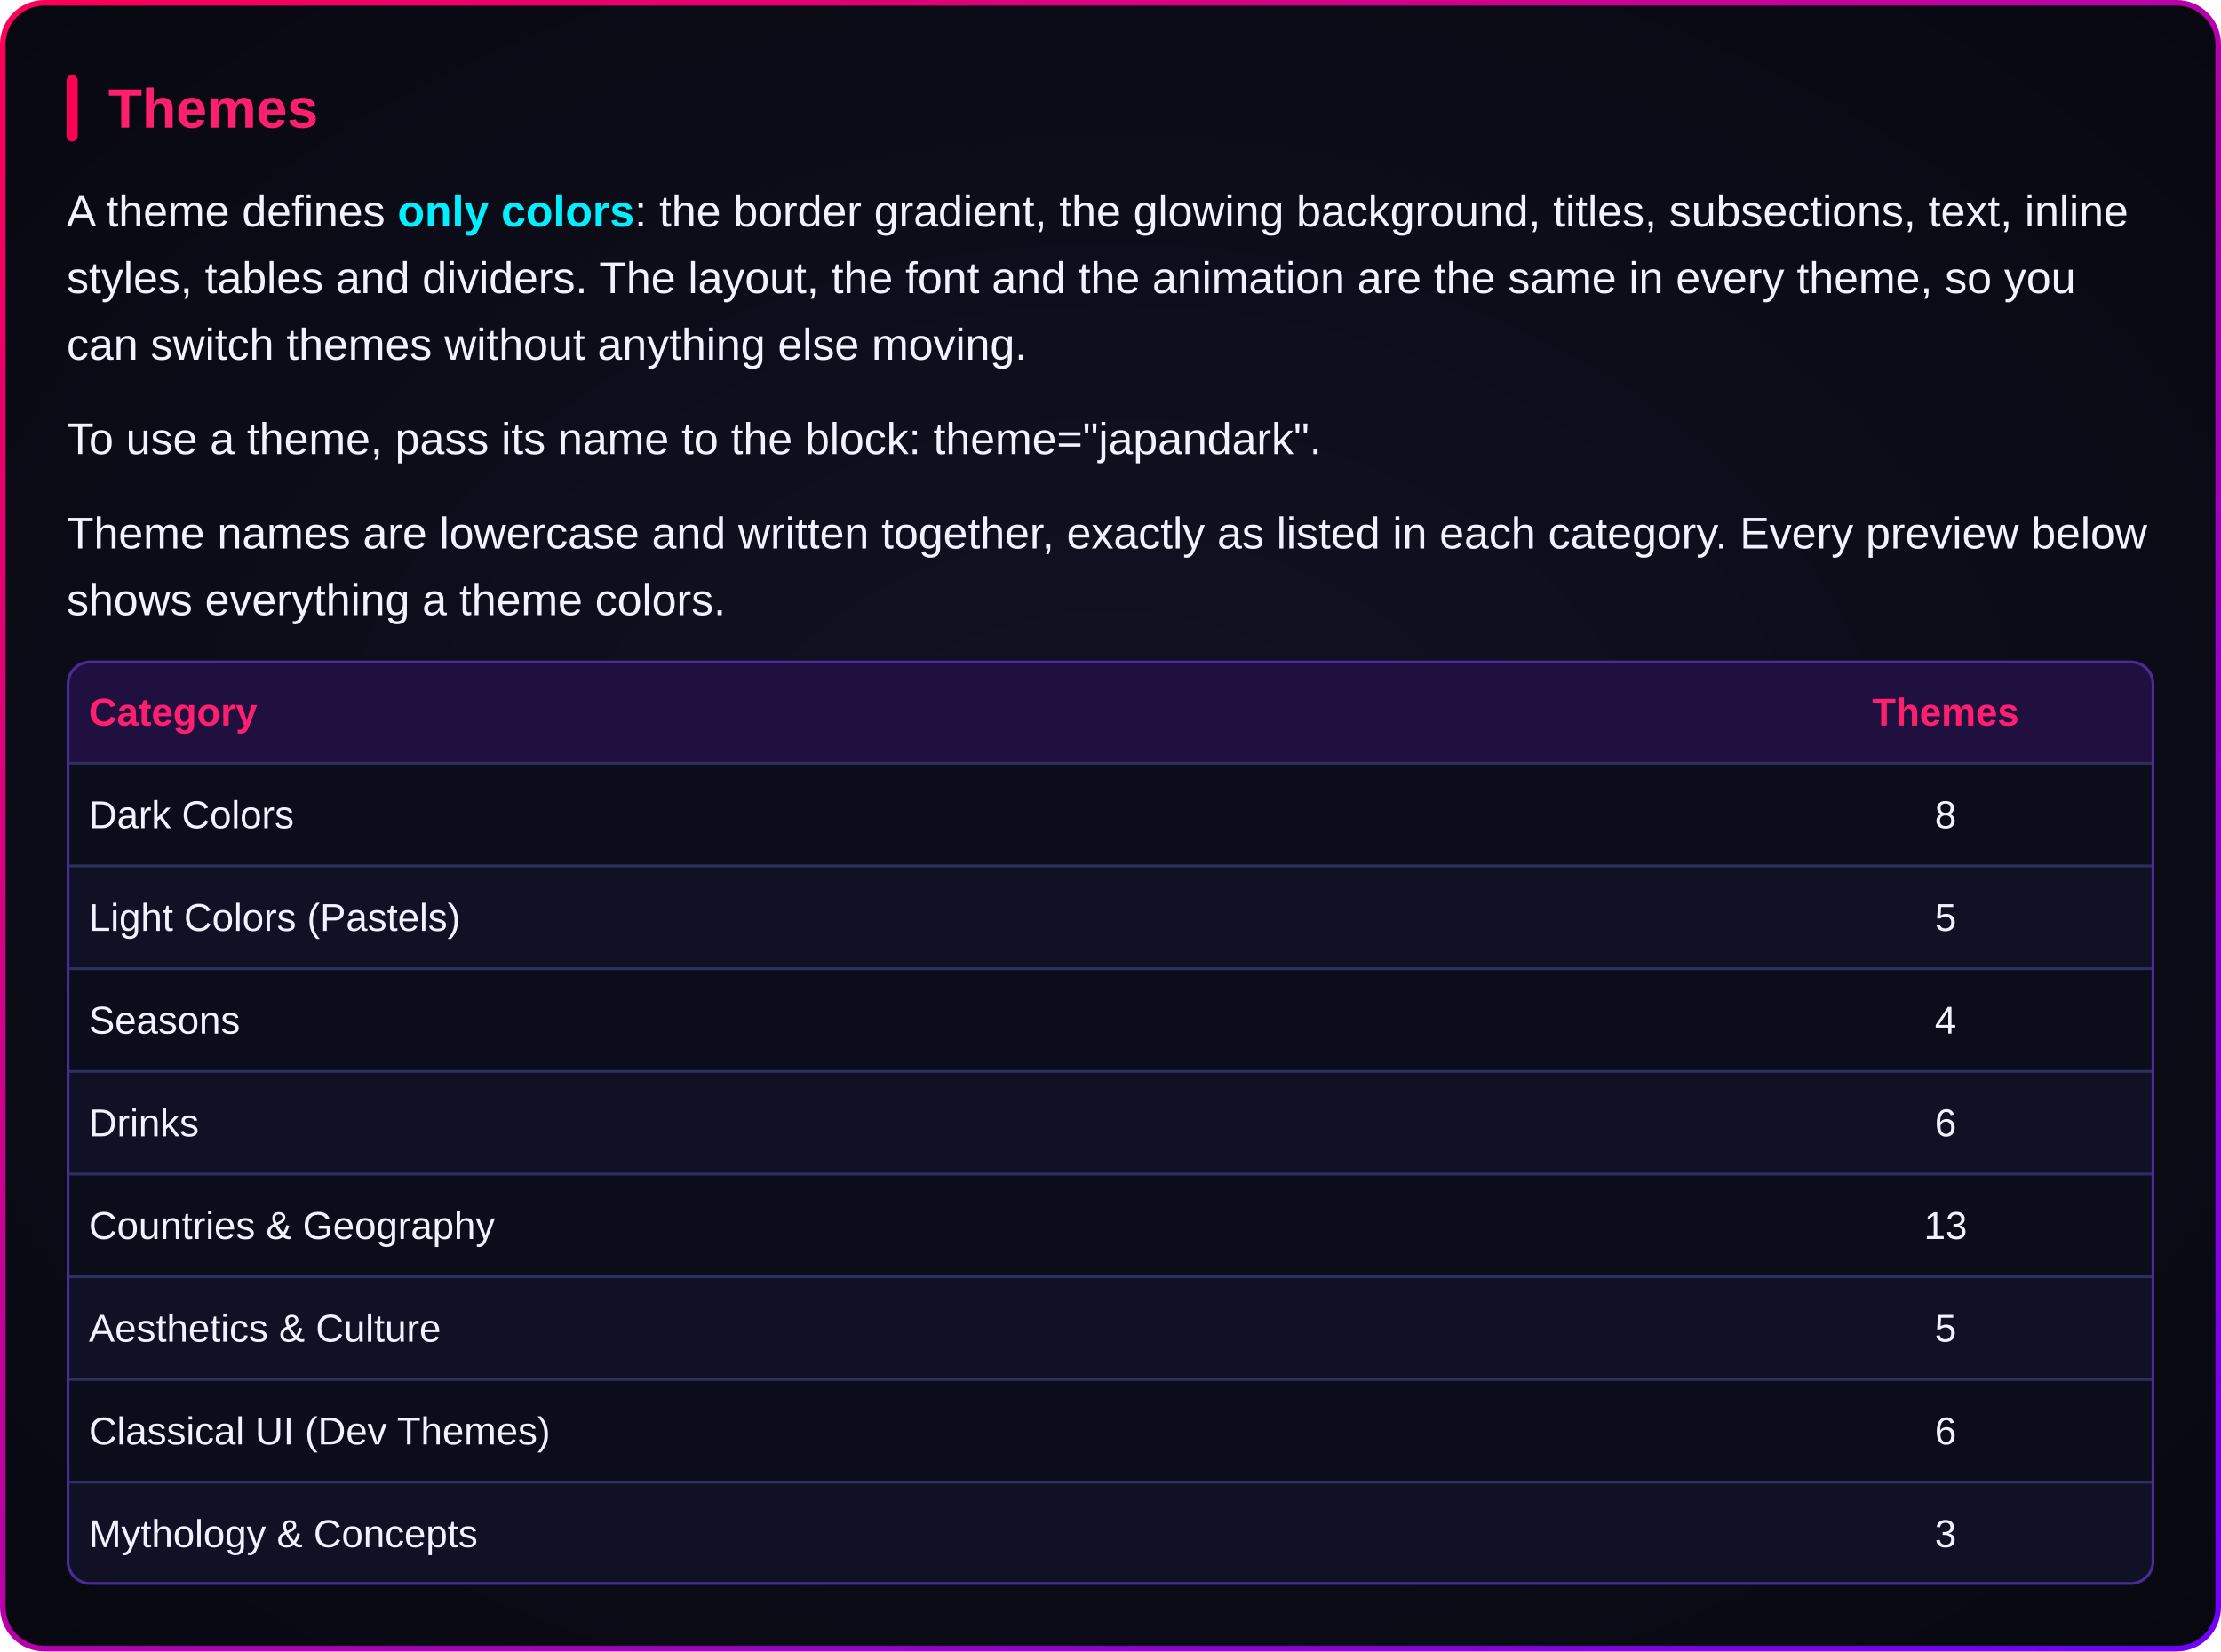
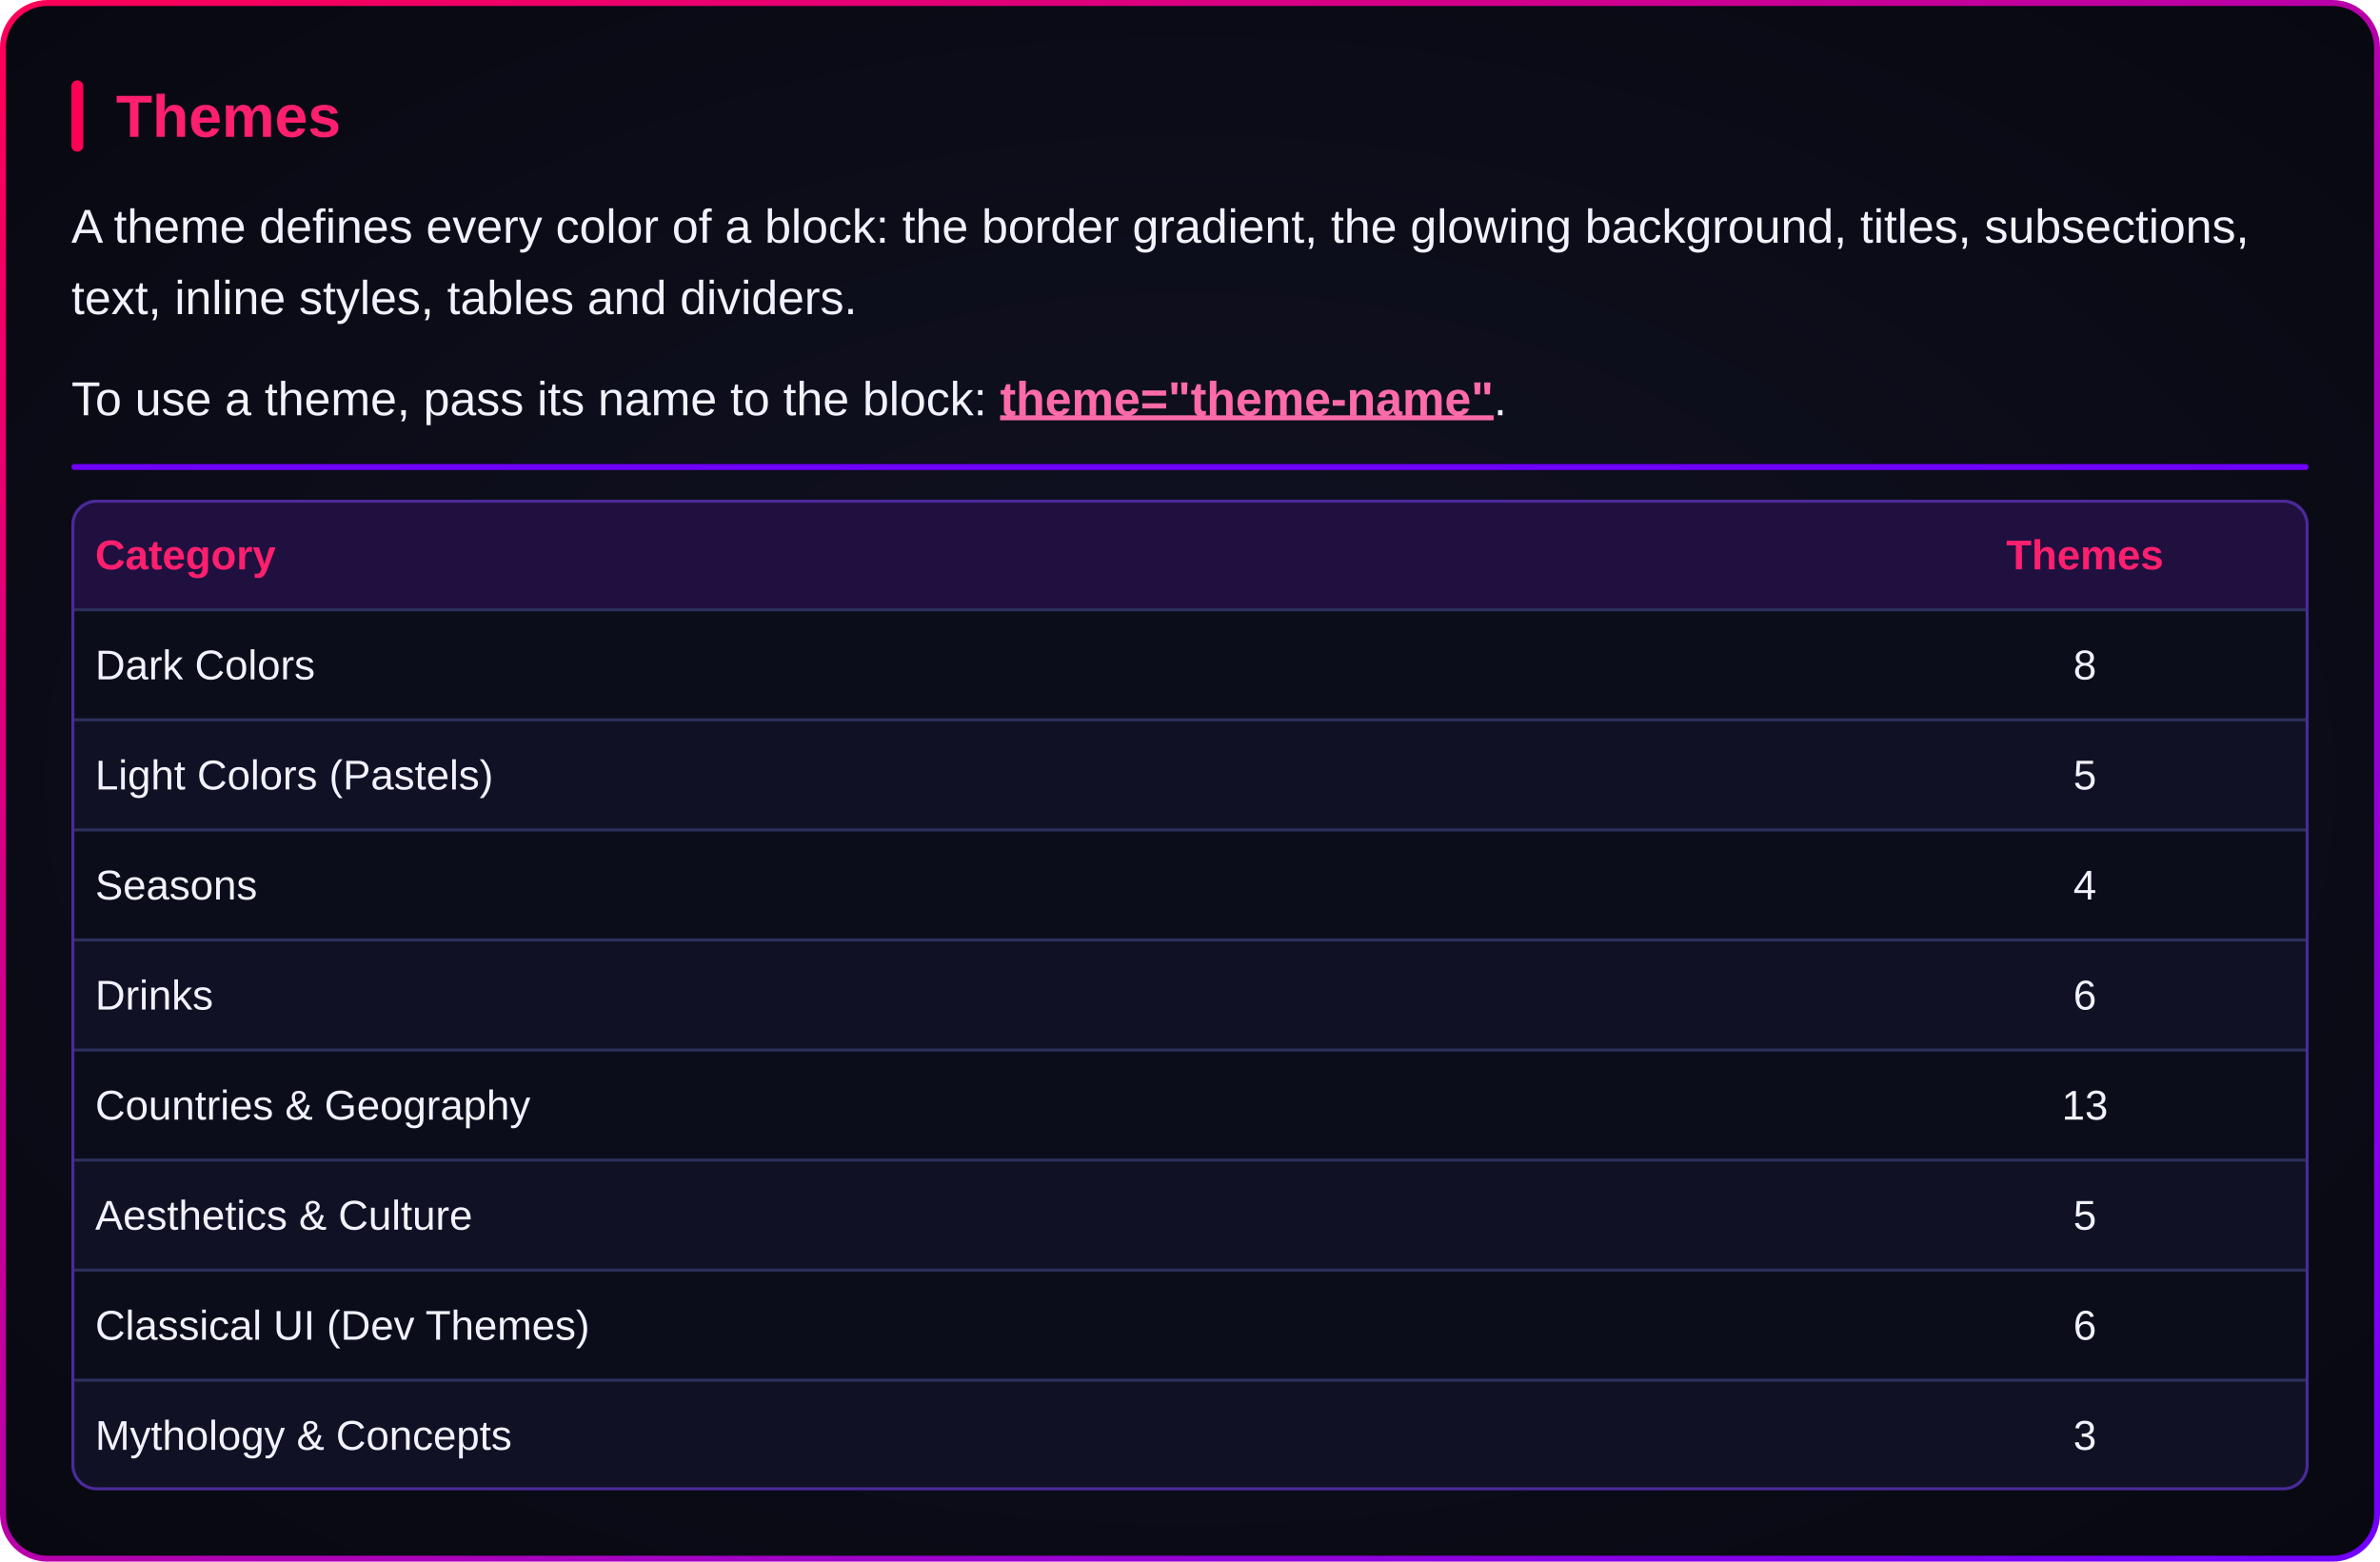
- <svg xmlns="http://www.w3.org/2000/svg" width="800" height="595" viewBox="0 0 800 595">
+ <svg xmlns="http://www.w3.org/2000/svg" width="800" height="525" viewBox="0 0 800 525">
  <style>
@keyframes entry {
  from { opacity: 0; } to { opacity: 1; transform: none; }
}
.entry {
  animation: entry 0.8s ease-out both;
  transform-box: fill-box;
  transform-origin: center;
}
@media (prefers-reduced-motion: reduce) {
  .entry { animation: none; }
}
</style>
  <g class="entry">
    <defs>
      <radialGradient id="background" cx="0.5" cy="0.5" r="0.7">
        <stop offset="0" stop-color="#121324" />
        <stop offset="1" stop-color="#080811" />
      </radialGradient>
      <linearGradient id="border" x1="0" y1="0" x2="1" y2="1">
        <stop offset="0" stop-color="#FF0055" />
        <stop offset="1" stop-color="#7000FF" />
      </linearGradient>
    </defs>
-     <rect x="1" y="1" width="798" height="593" rx="15" fill="url(#background)" stroke="none" stroke-width="2" />
-     <rect x="1" y="1" width="798" height="593" rx="15" fill="none" stroke="url(#border)" stroke-width="2" />
+     <rect x="1" y="1" width="798" height="523" rx="15" fill="url(#background)" stroke="none" stroke-width="2" />
+     <rect x="1" y="1" width="798" height="523" rx="15" fill="none" stroke="url(#border)" stroke-width="2" />
    <g font-family="Arial, Helvetica, sans-serif">
      <rect x="24.0" y="27.0" width="4" height="24.0" rx="2" fill="#FF0055" />
      <text x="39.0" y="46.0" font-size="20" fill="#FF1F6E" font-weight="700">Themes</text>
-       <text x="24.0" y="81.6" font-size="16" fill="#F2F2FF">A theme defines <tspan fill="#00F0FF" font-weight="700">only colors</tspan>: the border gradient, the glowing background, titles, subsections, text, inline</text>
-       <text x="24.0" y="105.6" font-size="16" fill="#F2F2FF">styles, tables and dividers. The layout, the font and the animation are the same in every theme, so you</text>
-       <text x="24.0" y="129.6" font-size="16" fill="#F2F2FF">can switch themes without anything else moving.</text>
-       <text x="24.0" y="163.6" font-size="16" fill="#F2F2FF">To use a theme, pass its name to the block: theme="japandark".</text>
-       <text x="24.0" y="197.6" font-size="16" fill="#F2F2FF">Theme names are lowercase and written together, exactly as listed in each category. Every preview below</text>
-       <text x="24.0" y="221.6" font-size="16" fill="#F2F2FF">shows everything a theme colors.</text>
-       <clipPath id="table-clip-24-238">
-         <rect x="24.0" y="238.0" width="752.0" height="333.0" rx="8" />
+       <text x="24.0" y="81.6" font-size="16" fill="#F2F2FF">A theme defines every color of a block: the border gradient, the glowing background, titles, subsections,</text>
+       <text x="24.0" y="105.6" font-size="16" fill="#F2F2FF">text, inline styles, tables and dividers.</text>
+       <text x="24.0" y="139.6" font-size="16" fill="#F2F2FF">To use a theme, pass its name to the block: <tspan fill="#FF6BA8" font-weight="700" text-decoration="underline">theme="theme-name"</tspan>.</text>
+       <rect x="24.0" y="156.0" width="752.0" height="2" rx="1" fill="#7000FF" />
+       <clipPath id="table-clip-24-168">
+         <rect x="24.0" y="168.0" width="752.0" height="333.0" rx="8" />
      </clipPath>
-       <g clip-path="url(#table-clip-24-238)">
-         <rect x="24.0" y="238.0" width="752.0" height="333.0" fill="#0C0D1B" />
-         <rect x="24.0" y="238.0" width="752.0" height="37.0" fill="#1F1040" />
-         <rect x="24.0" y="312.0" width="752.0" height="37.0" fill="#101125" />
-         <rect x="24.0" y="386.0" width="752.0" height="37.0" fill="#101125" />
-         <rect x="24.0" y="460.0" width="752.0" height="37.0" fill="#101125" />
-         <rect x="24.0" y="534.0" width="752.0" height="37.0" fill="#101125" />
+       <g clip-path="url(#table-clip-24-168)">
+         <rect x="24.0" y="168.0" width="752.0" height="333.0" fill="#0C0D1B" />
+         <rect x="24.0" y="168.0" width="752.0" height="37.0" fill="#1F1040" />
+         <rect x="24.0" y="242.0" width="752.0" height="37.0" fill="#101125" />
+         <rect x="24.0" y="316.0" width="752.0" height="37.0" fill="#101125" />
+         <rect x="24.0" y="390.0" width="752.0" height="37.0" fill="#101125" />
+         <rect x="24.0" y="464.0" width="752.0" height="37.0" fill="#101125" />
      </g>
-       <line x1="24.0" y1="275.0" x2="776.0" y2="275.0" stroke="#2D2F5C" stroke-width="1" />
-       <line x1="24.0" y1="312.0" x2="776.0" y2="312.0" stroke="#2D2F5C" stroke-width="1" />
-       <line x1="24.0" y1="349.0" x2="776.0" y2="349.0" stroke="#2D2F5C" stroke-width="1" />
-       <line x1="24.0" y1="386.0" x2="776.0" y2="386.0" stroke="#2D2F5C" stroke-width="1" />
-       <line x1="24.0" y1="423.0" x2="776.0" y2="423.0" stroke="#2D2F5C" stroke-width="1" />
-       <line x1="24.0" y1="460.0" x2="776.0" y2="460.0" stroke="#2D2F5C" stroke-width="1" />
-       <line x1="24.0" y1="497.0" x2="776.0" y2="497.0" stroke="#2D2F5C" stroke-width="1" />
-       <line x1="24.0" y1="534.0" x2="776.0" y2="534.0" stroke="#2D2F5C" stroke-width="1" />
-       <text x="32.0" y="261.4" font-size="14" fill="#FF1F6E" font-weight="700">Category</text>
-       <text x="700.8" y="261.4" font-size="14" fill="#FF1F6E" font-weight="700" text-anchor="middle">Themes</text>
-       <text x="32.0" y="298.4" font-size="14" fill="#F2F2FF">Dark Colors</text>
-       <text x="700.8" y="298.4" font-size="14" fill="#F2F2FF" text-anchor="middle">8</text>
-       <text x="32.0" y="335.4" font-size="14" fill="#F2F2FF">Light Colors (Pastels)</text>
-       <text x="700.8" y="335.4" font-size="14" fill="#F2F2FF" text-anchor="middle">5</text>
-       <text x="32.0" y="372.4" font-size="14" fill="#F2F2FF">Seasons</text>
-       <text x="700.8" y="372.4" font-size="14" fill="#F2F2FF" text-anchor="middle">4</text>
-       <text x="32.0" y="409.4" font-size="14" fill="#F2F2FF">Drinks</text>
-       <text x="700.8" y="409.4" font-size="14" fill="#F2F2FF" text-anchor="middle">6</text>
-       <text x="32.0" y="446.4" font-size="14" fill="#F2F2FF">Countries &amp; Geography</text>
-       <text x="700.8" y="446.4" font-size="14" fill="#F2F2FF" text-anchor="middle">13</text>
-       <text x="32.0" y="483.4" font-size="14" fill="#F2F2FF">Aesthetics &amp; Culture</text>
-       <text x="700.8" y="483.4" font-size="14" fill="#F2F2FF" text-anchor="middle">5</text>
-       <text x="32.0" y="520.4" font-size="14" fill="#F2F2FF">Classical UI (Dev Themes)</text>
-       <text x="700.8" y="520.4" font-size="14" fill="#F2F2FF" text-anchor="middle">6</text>
-       <text x="32.0" y="557.4" font-size="14" fill="#F2F2FF">Mythology &amp; Concepts</text>
-       <text x="700.8" y="557.4" font-size="14" fill="#F2F2FF" text-anchor="middle">3</text>
-       <rect x="24.5" y="238.5" width="751.0" height="332.0" rx="8" fill="none" stroke="#4B2A9A" stroke-width="1" />
+       <line x1="24.0" y1="205.0" x2="776.0" y2="205.0" stroke="#2D2F5C" stroke-width="1" />
+       <line x1="24.0" y1="242.0" x2="776.0" y2="242.0" stroke="#2D2F5C" stroke-width="1" />
+       <line x1="24.0" y1="279.0" x2="776.0" y2="279.0" stroke="#2D2F5C" stroke-width="1" />
+       <line x1="24.0" y1="316.0" x2="776.0" y2="316.0" stroke="#2D2F5C" stroke-width="1" />
+       <line x1="24.0" y1="353.0" x2="776.0" y2="353.0" stroke="#2D2F5C" stroke-width="1" />
+       <line x1="24.0" y1="390.0" x2="776.0" y2="390.0" stroke="#2D2F5C" stroke-width="1" />
+       <line x1="24.0" y1="427.0" x2="776.0" y2="427.0" stroke="#2D2F5C" stroke-width="1" />
+       <line x1="24.0" y1="464.0" x2="776.0" y2="464.0" stroke="#2D2F5C" stroke-width="1" />
+       <text x="32.0" y="191.4" font-size="14" fill="#FF1F6E" font-weight="700">Category</text>
+       <text x="700.8" y="191.4" font-size="14" fill="#FF1F6E" font-weight="700" text-anchor="middle">Themes</text>
+       <text x="32.0" y="228.4" font-size="14" fill="#F2F2FF">Dark Colors</text>
+       <text x="700.8" y="228.4" font-size="14" fill="#F2F2FF" text-anchor="middle">8</text>
+       <text x="32.0" y="265.4" font-size="14" fill="#F2F2FF">Light Colors (Pastels)</text>
+       <text x="700.8" y="265.4" font-size="14" fill="#F2F2FF" text-anchor="middle">5</text>
+       <text x="32.0" y="302.4" font-size="14" fill="#F2F2FF">Seasons</text>
+       <text x="700.8" y="302.4" font-size="14" fill="#F2F2FF" text-anchor="middle">4</text>
+       <text x="32.0" y="339.4" font-size="14" fill="#F2F2FF">Drinks</text>
+       <text x="700.8" y="339.4" font-size="14" fill="#F2F2FF" text-anchor="middle">6</text>
+       <text x="32.0" y="376.4" font-size="14" fill="#F2F2FF">Countries &amp; Geography</text>
+       <text x="700.8" y="376.4" font-size="14" fill="#F2F2FF" text-anchor="middle">13</text>
+       <text x="32.0" y="413.4" font-size="14" fill="#F2F2FF">Aesthetics &amp; Culture</text>
+       <text x="700.8" y="413.4" font-size="14" fill="#F2F2FF" text-anchor="middle">5</text>
+       <text x="32.0" y="450.4" font-size="14" fill="#F2F2FF">Classical UI (Dev Themes)</text>
+       <text x="700.8" y="450.4" font-size="14" fill="#F2F2FF" text-anchor="middle">6</text>
+       <text x="32.0" y="487.4" font-size="14" fill="#F2F2FF">Mythology &amp; Concepts</text>
+       <text x="700.8" y="487.4" font-size="14" fill="#F2F2FF" text-anchor="middle">3</text>
+       <rect x="24.5" y="168.5" width="751.0" height="332.0" rx="8" fill="none" stroke="#4B2A9A" stroke-width="1" />
    </g>
  </g>
</svg>
